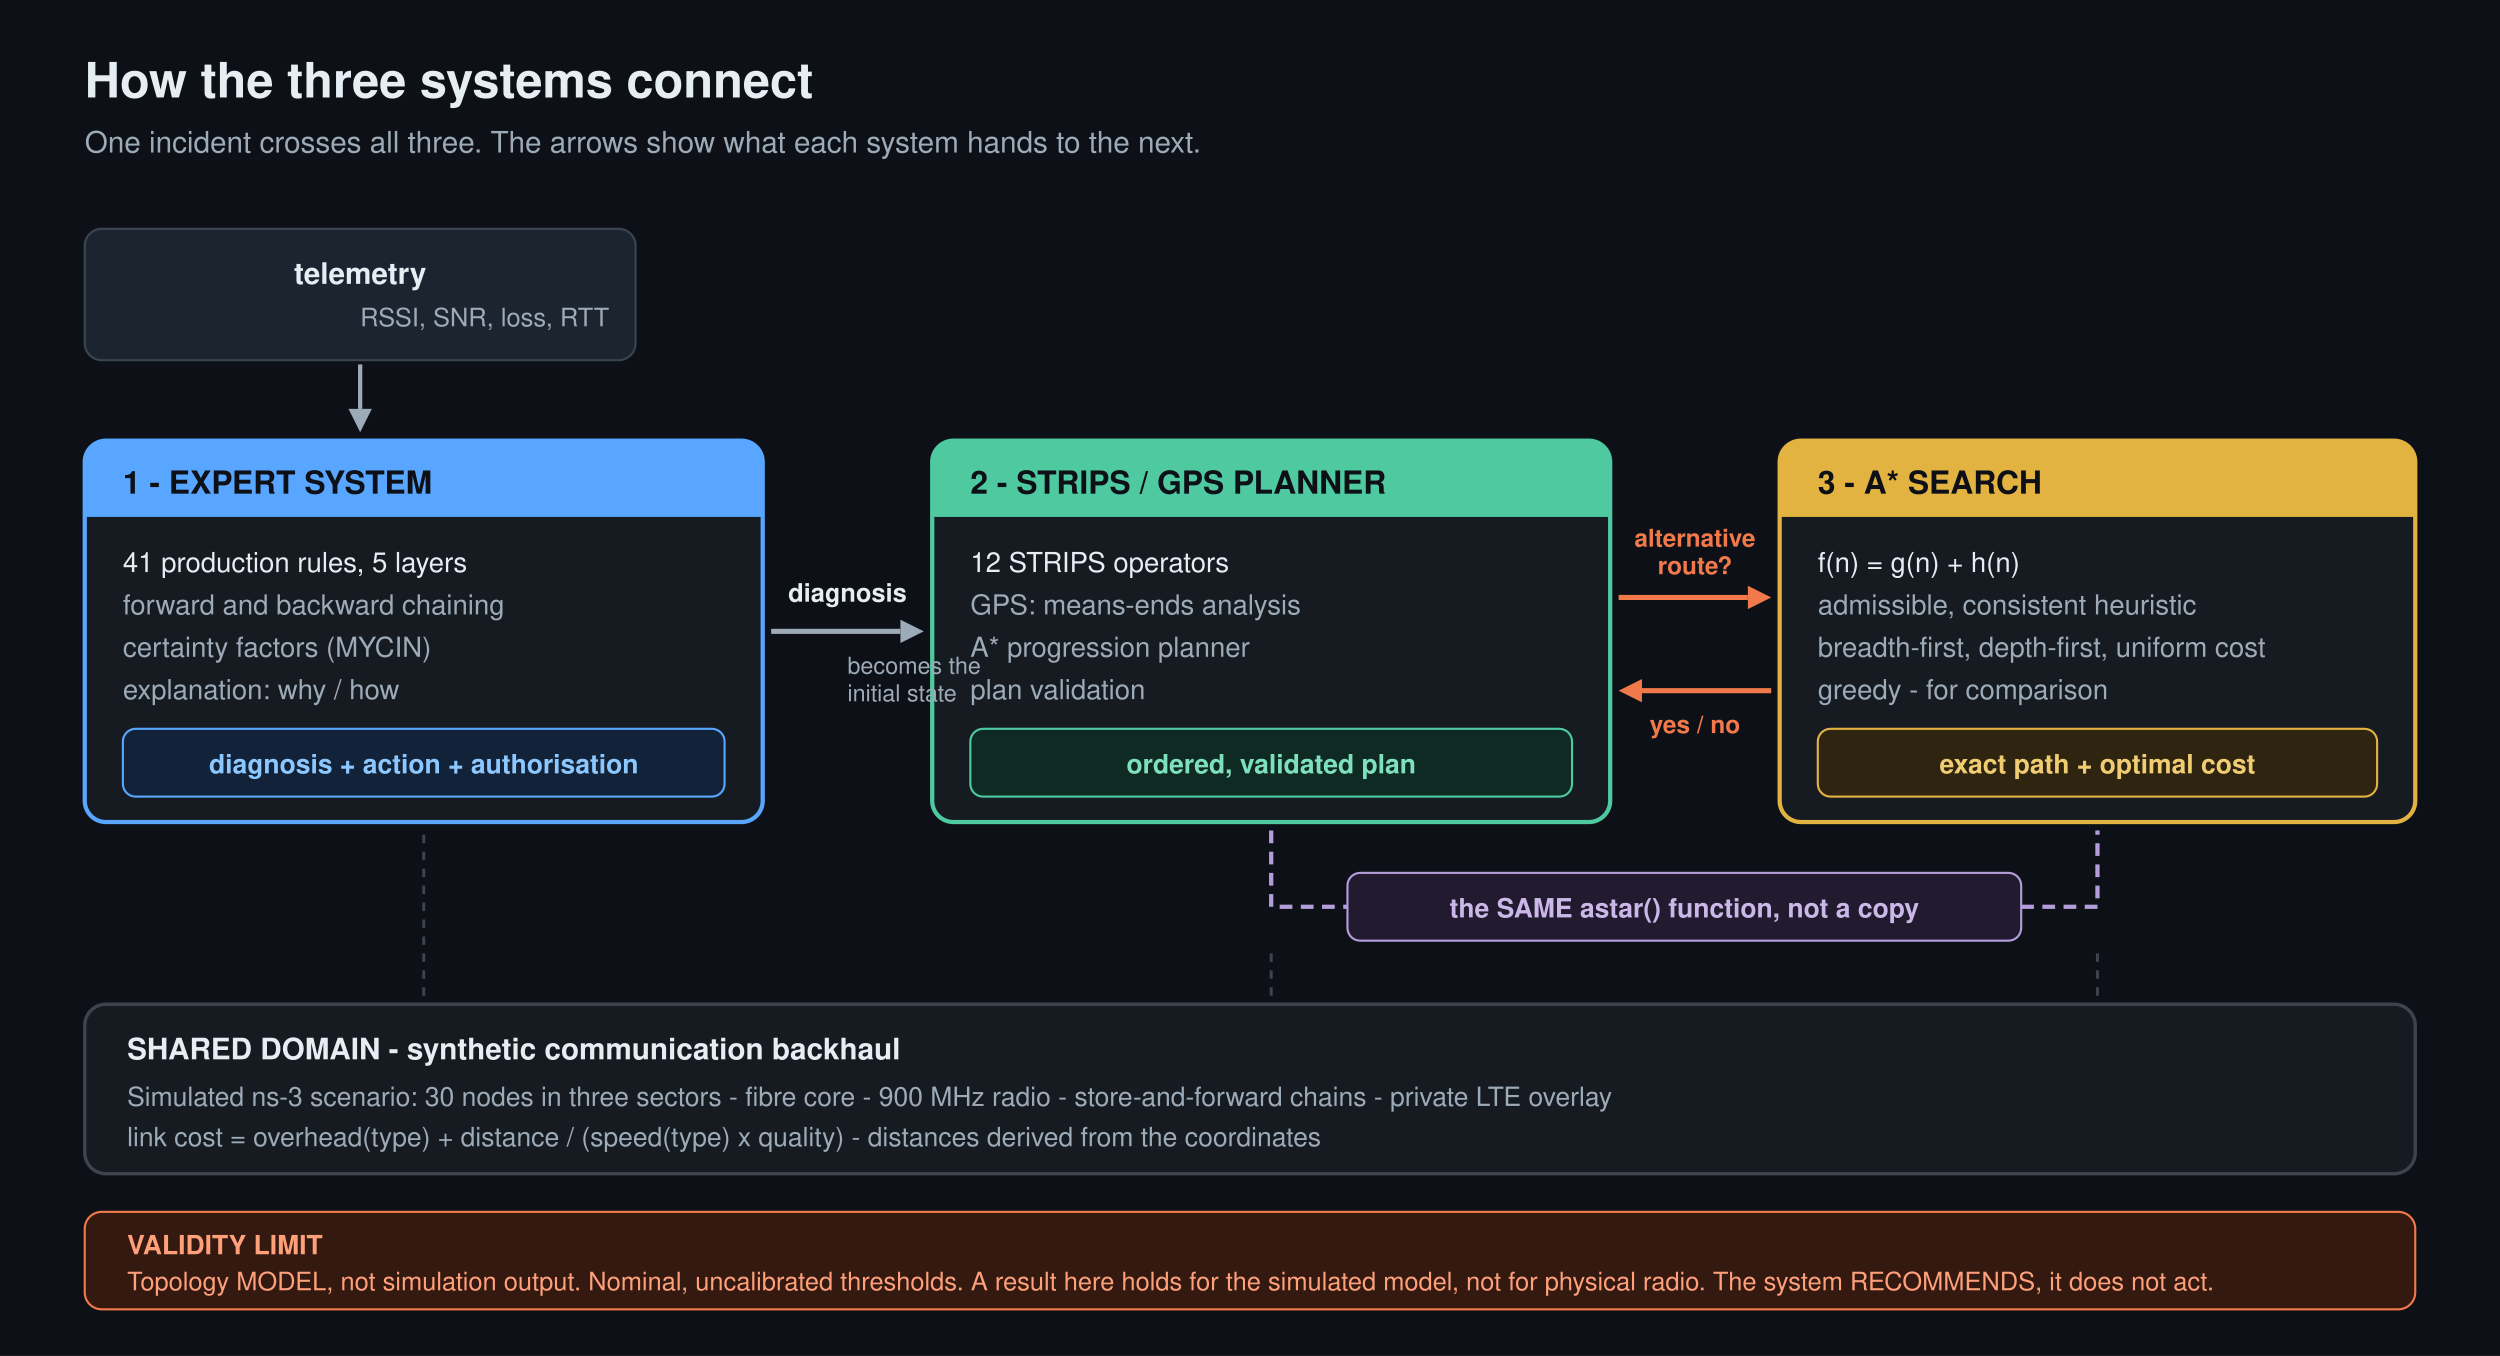
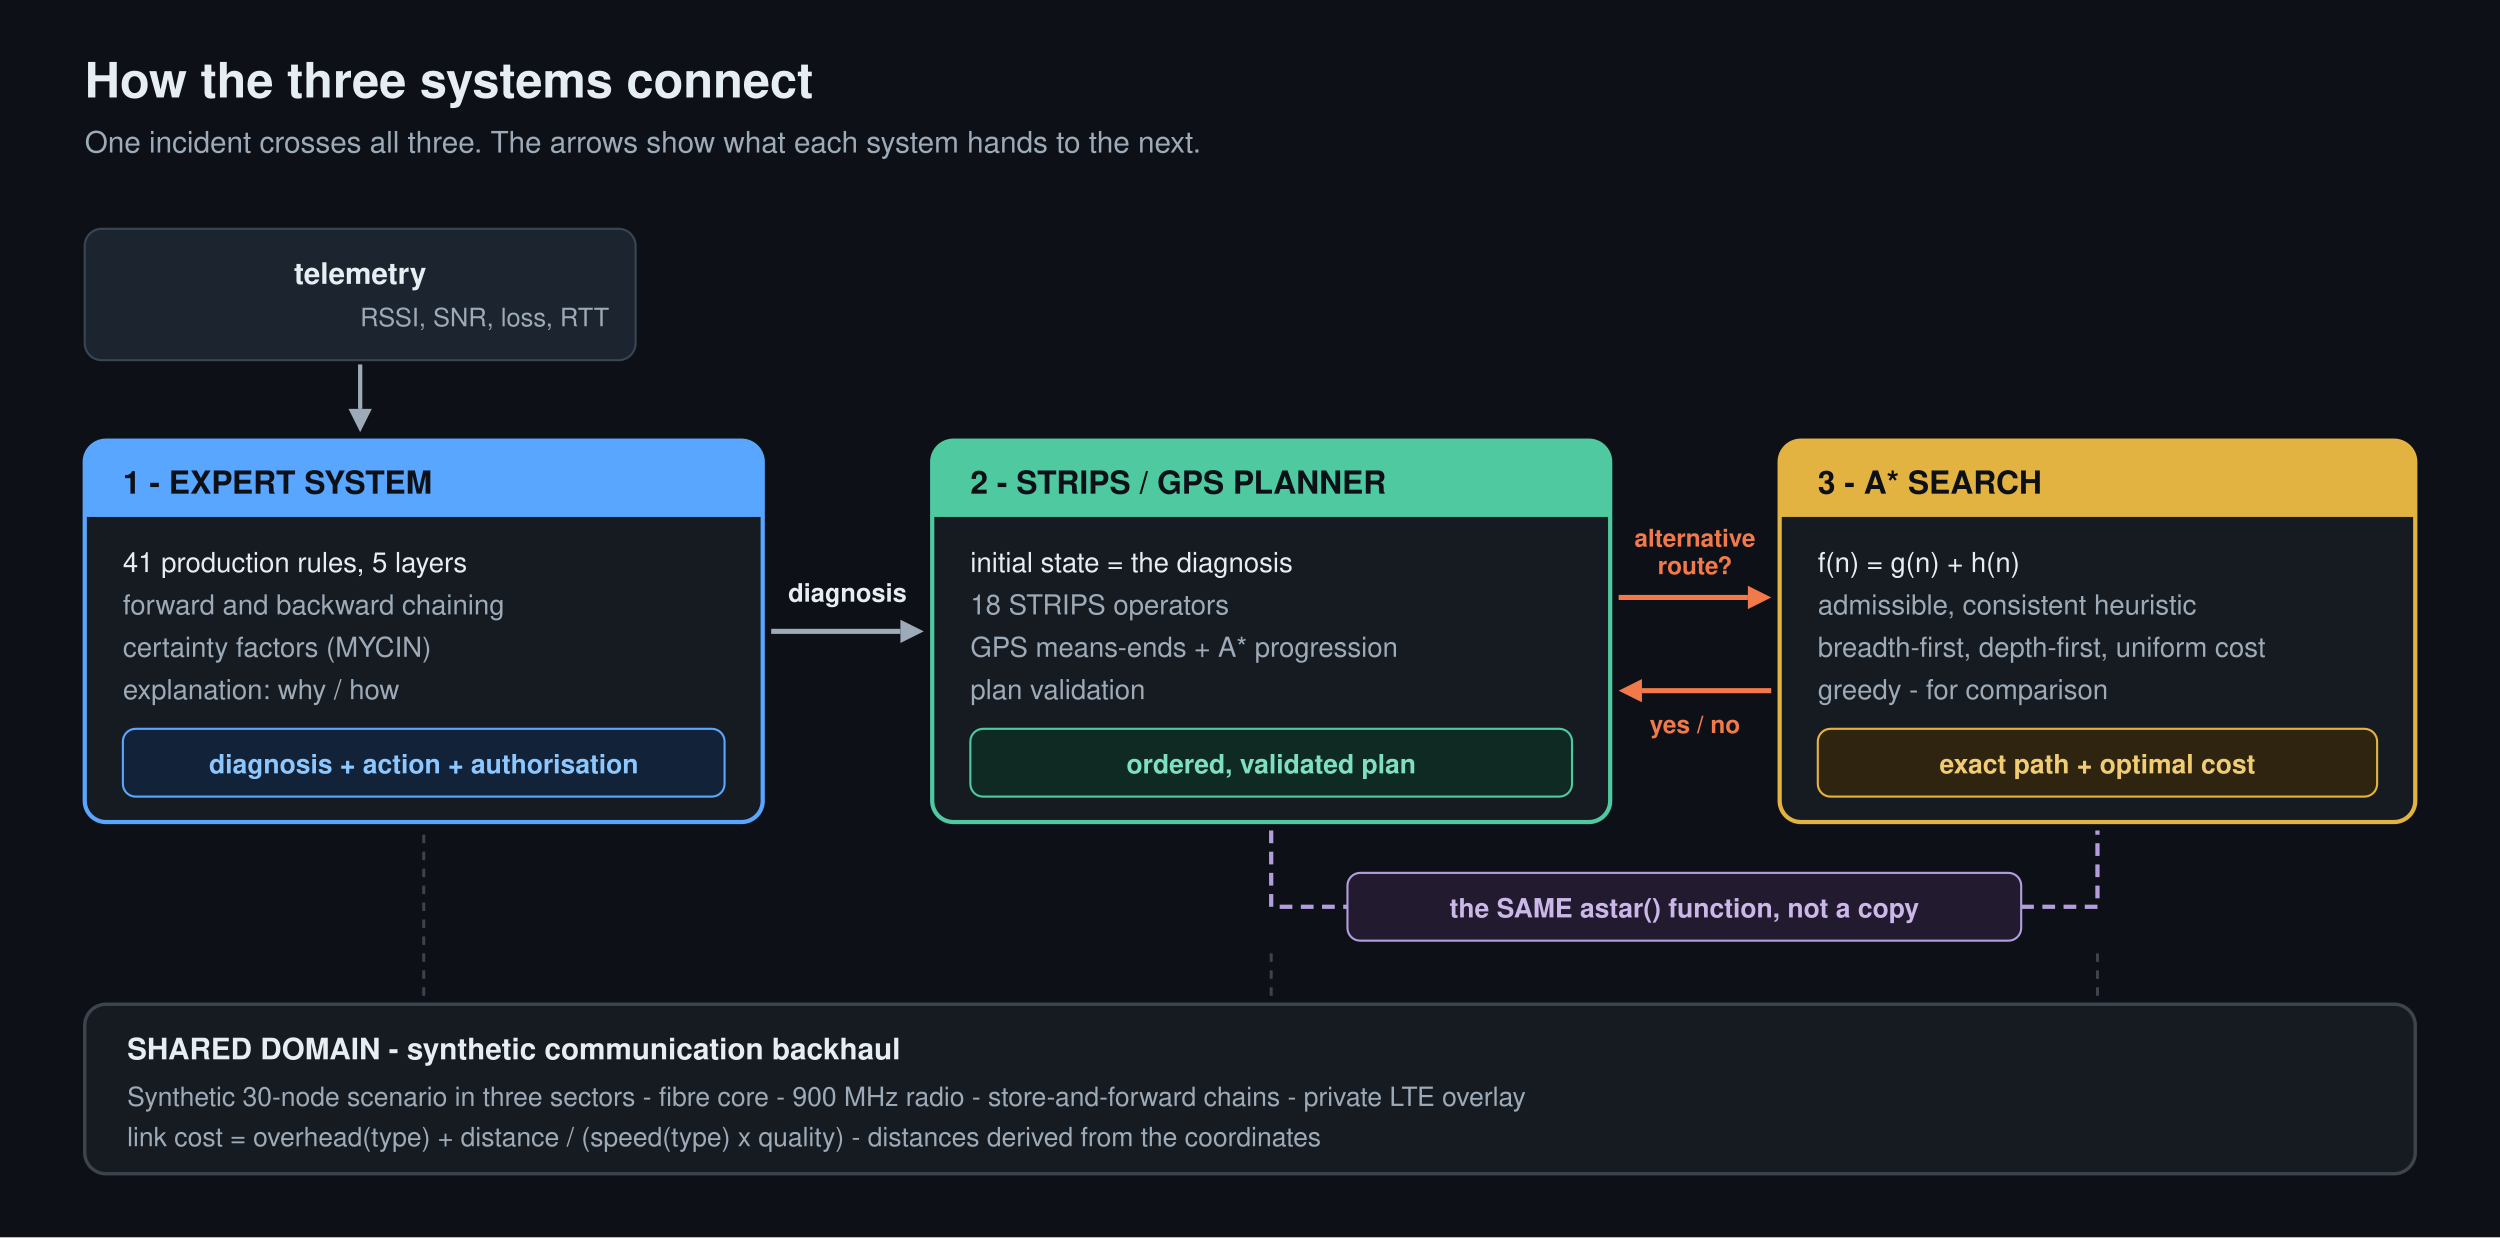
- <svg xmlns="http://www.w3.org/2000/svg" viewBox="0 0 1180 640" width="1180" height="640" font-family="Segoe UI, Helvetica, Arial, sans-serif">
-   <rect width="1180" height="640" fill="#0d1117" />
+ <svg xmlns="http://www.w3.org/2000/svg" viewBox="0 0 1180 584" width="1180" height="584" font-family="Segoe UI, Helvetica, Arial, sans-serif">
+   <rect width="1180" height="584" fill="#0d1117" />
  <text x="40" y="46" font-size="23" fill="#e6edf3" font-weight="600">How the three systems connect</text>
  <text x="40" y="72" font-size="14" fill="#9daab7">One incident crosses all three. The arrows show what each system hands to the next.</text>
  <rect x="40" y="108" width="260" height="62" rx="8" fill="#1c2430" stroke="#3a4552" stroke-width="1.0" />
  <text x="170" y="134" font-size="14" fill="#e6edf3" font-weight="600" text-anchor="middle">telemetry</text>
  <text x="170" y="154" font-size="12" fill="#9daab7" font-weight="middle">RSSI, SNR, loss, RTT</text>
  <line x1="170" y1="172" x2="170.0" y2="193.0" stroke="#9daab7" stroke-width="2.0" />
  <polygon points="170,204 164.5,193.0 175.5,193.0" fill="#9daab7" />
  <rect x="40" y="208" width="320" height="180" rx="10" fill="#161b22" stroke="#58a6ff" stroke-width="2" />
  <path d="M 50 208 H 350 A 10 10 0 0 1 360 218 V 244 H 40 V 218 A 10 10 0 0 1 50 208 Z" fill="#58a6ff" />
  <text x="58" y="233" font-size="15" fill="#0d1117" font-weight="700">1 - EXPERT SYSTEM</text>
  <text x="58" y="270" font-size="13" fill="#e6edf3">41 production rules, 5 layers</text>
  <text x="58" y="290" font-size="13" fill="#9daab7">forward and backward chaining</text>
  <text x="58" y="310" font-size="13" fill="#9daab7">certainty factors (MYCIN)</text>
  <text x="58" y="330" font-size="13" fill="#9daab7">explanation: why / how</text>
  <rect x="58" y="344" width="284" height="32" rx="6" fill="#122238" stroke="#58a6ff" stroke-width="1.0" />
  <text x="200.0" y="365" font-size="12.5" fill="#8cc8ff" font-weight="600" text-anchor="middle">diagnosis + action + authorisation</text>
  <rect x="440" y="208" width="320" height="180" rx="10" fill="#161b22" stroke="#4ec9a0" stroke-width="2" />
  <path d="M 450 208 H 750 A 10 10 0 0 1 760 218 V 244 H 440 V 218 A 10 10 0 0 1 450 208 Z" fill="#4ec9a0" />
  <text x="458" y="233" font-size="15" fill="#0d1117" font-weight="700">2 - STRIPS / GPS PLANNER</text>
-   <text x="458" y="270" font-size="13" fill="#e6edf3">12 STRIPS operators</text>
-   <text x="458" y="290" font-size="13" fill="#9daab7">GPS: means-ends analysis</text>
-   <text x="458" y="310" font-size="13" fill="#9daab7">A* progression planner</text>
+   <text x="458" y="270" font-size="13" fill="#e6edf3">initial state = the diagnosis</text>
+   <text x="458" y="290" font-size="13" fill="#9daab7">18 STRIPS operators</text>
+   <text x="458" y="310" font-size="13" fill="#9daab7">GPS means-ends + A* progression</text>
  <text x="458" y="330" font-size="13" fill="#9daab7">plan validation</text>
  <rect x="458" y="344" width="284" height="32" rx="6" fill="#0f2a22" stroke="#4ec9a0" stroke-width="1.0" />
  <text x="600.0" y="365" font-size="12.5" fill="#7fe0c0" font-weight="600" text-anchor="middle">ordered, validated plan</text>
  <rect x="840" y="208" width="300" height="180" rx="10" fill="#161b22" stroke="#e3b341" stroke-width="2" />
  <path d="M 850 208 H 1130 A 10 10 0 0 1 1140 218 V 244 H 840 V 218 A 10 10 0 0 1 850 208 Z" fill="#e3b341" />
  <text x="858" y="233" font-size="15" fill="#0d1117" font-weight="700">3 - A* SEARCH</text>
  <text x="858" y="270" font-size="13" fill="#e6edf3">f(n) = g(n) + h(n)</text>
  <text x="858" y="290" font-size="13" fill="#9daab7">admissible, consistent heuristic</text>
  <text x="858" y="310" font-size="13" fill="#9daab7">breadth-first, depth-first, uniform cost</text>
  <text x="858" y="330" font-size="13" fill="#9daab7">greedy - for comparison</text>
  <rect x="858" y="344" width="264" height="32" rx="6" fill="#2e2410" stroke="#e3b341" stroke-width="1.0" />
  <text x="990.0" y="365" font-size="12.5" fill="#f0cc72" font-weight="600" text-anchor="middle">exact path + optimal cost</text>
  <line x1="364" y1="298" x2="425.0" y2="298.0" stroke="#9daab7" stroke-width="2.4" />
  <polygon points="436,298 425.0,303.5 425.0,292.5" fill="#9daab7" />
  <text x="400" y="284" font-size="12" fill="#e6edf3" font-weight="600" text-anchor="middle">diagnosis</text>
-   <text x="400" y="318" font-size="11" fill="#9daab7" font-weight="middle">becomes the</text>
-   <text x="400" y="331" font-size="11" fill="#9daab7" font-weight="middle">initial state</text>
  <line x1="764" y1="282" x2="825.0" y2="282.0" stroke="#f2794a" stroke-width="2.4" />
  <polygon points="836,282 825.0,287.5 825.0,276.5" fill="#f2794a" />
  <text x="800" y="258" font-size="11.5" fill="#f2794a" font-weight="600" text-anchor="middle">alternative</text>
  <text x="800" y="271" font-size="11.5" fill="#f2794a" font-weight="600" text-anchor="middle">route?</text>
  <line x1="836" y1="326" x2="775.0" y2="326.0" stroke="#f2794a" stroke-width="2.4" />
  <polygon points="764,326 775.0,320.5 775.0,331.5" fill="#f2794a" />
  <text x="800" y="346" font-size="11.5" fill="#f2794a" font-weight="600" text-anchor="middle">yes / no</text>
  <path d="M 600 392 L 600 428 L 990 428 L 990 392" stroke="#b39ddb" stroke-width="2" stroke-dasharray="6 4" fill="none" />
  <rect x="636" y="412" width="318" height="32" rx="6" fill="#221b30" stroke="#b39ddb" stroke-width="1.0" />
  <text x="795" y="433" font-size="12.5" fill="#cbb8e8" font-weight="600" text-anchor="middle">the SAME astar() function, not a copy</text>
  <rect x="40" y="474" width="1100" height="80" rx="10" fill="#161b22" stroke="#3d444d" stroke-width="1.6" />
  <text x="60" y="500" font-size="14" fill="#e6edf3" font-weight="700">SHARED DOMAIN - synthetic communication backhaul</text>
-   <text x="60" y="522" font-size="12.5" fill="#9daab7">Simulated ns-3 scenario: 30 nodes in three sectors - fibre core - 900 MHz radio - store-and-forward chains - private LTE overlay</text>
+   <text x="60" y="522" font-size="12.5" fill="#9daab7">Synthetic 30-node scenario in three sectors - fibre core - 900 MHz radio - store-and-forward chains - private LTE overlay</text>
  <text x="60" y="541" font-size="12.5" fill="#9daab7">link cost = overhead(type) + distance / (speed(type) x quality)     -     distances derived from the coordinates</text>
  <line x1="200" y1="470" x2="200" y2="390" stroke="#3d444d" stroke-width="1.4" stroke-dasharray="4 4" />
  <line x1="600" y1="470" x2="600" y2="446" stroke="#3d444d" stroke-width="1.4" stroke-dasharray="4 4" />
  <line x1="990" y1="470" x2="990" y2="446" stroke="#3d444d" stroke-width="1.4" stroke-dasharray="4 4" />
-   <rect x="40" y="572" width="1100" height="46" rx="8" fill="#33190f" stroke="#f2794a" stroke-width="1.0" />
-   <text x="60" y="592" font-size="12.5" fill="#ffa07a" font-weight="700">VALIDITY LIMIT</text>
-   <text x="60" y="609" font-size="12" fill="#ffa07a">Topology MODEL, not simulation output. Nominal, uncalibrated thresholds. A result here holds for the simulated model, not for physical radio. The system RECOMMENDS, it does not act.</text>
</svg>
